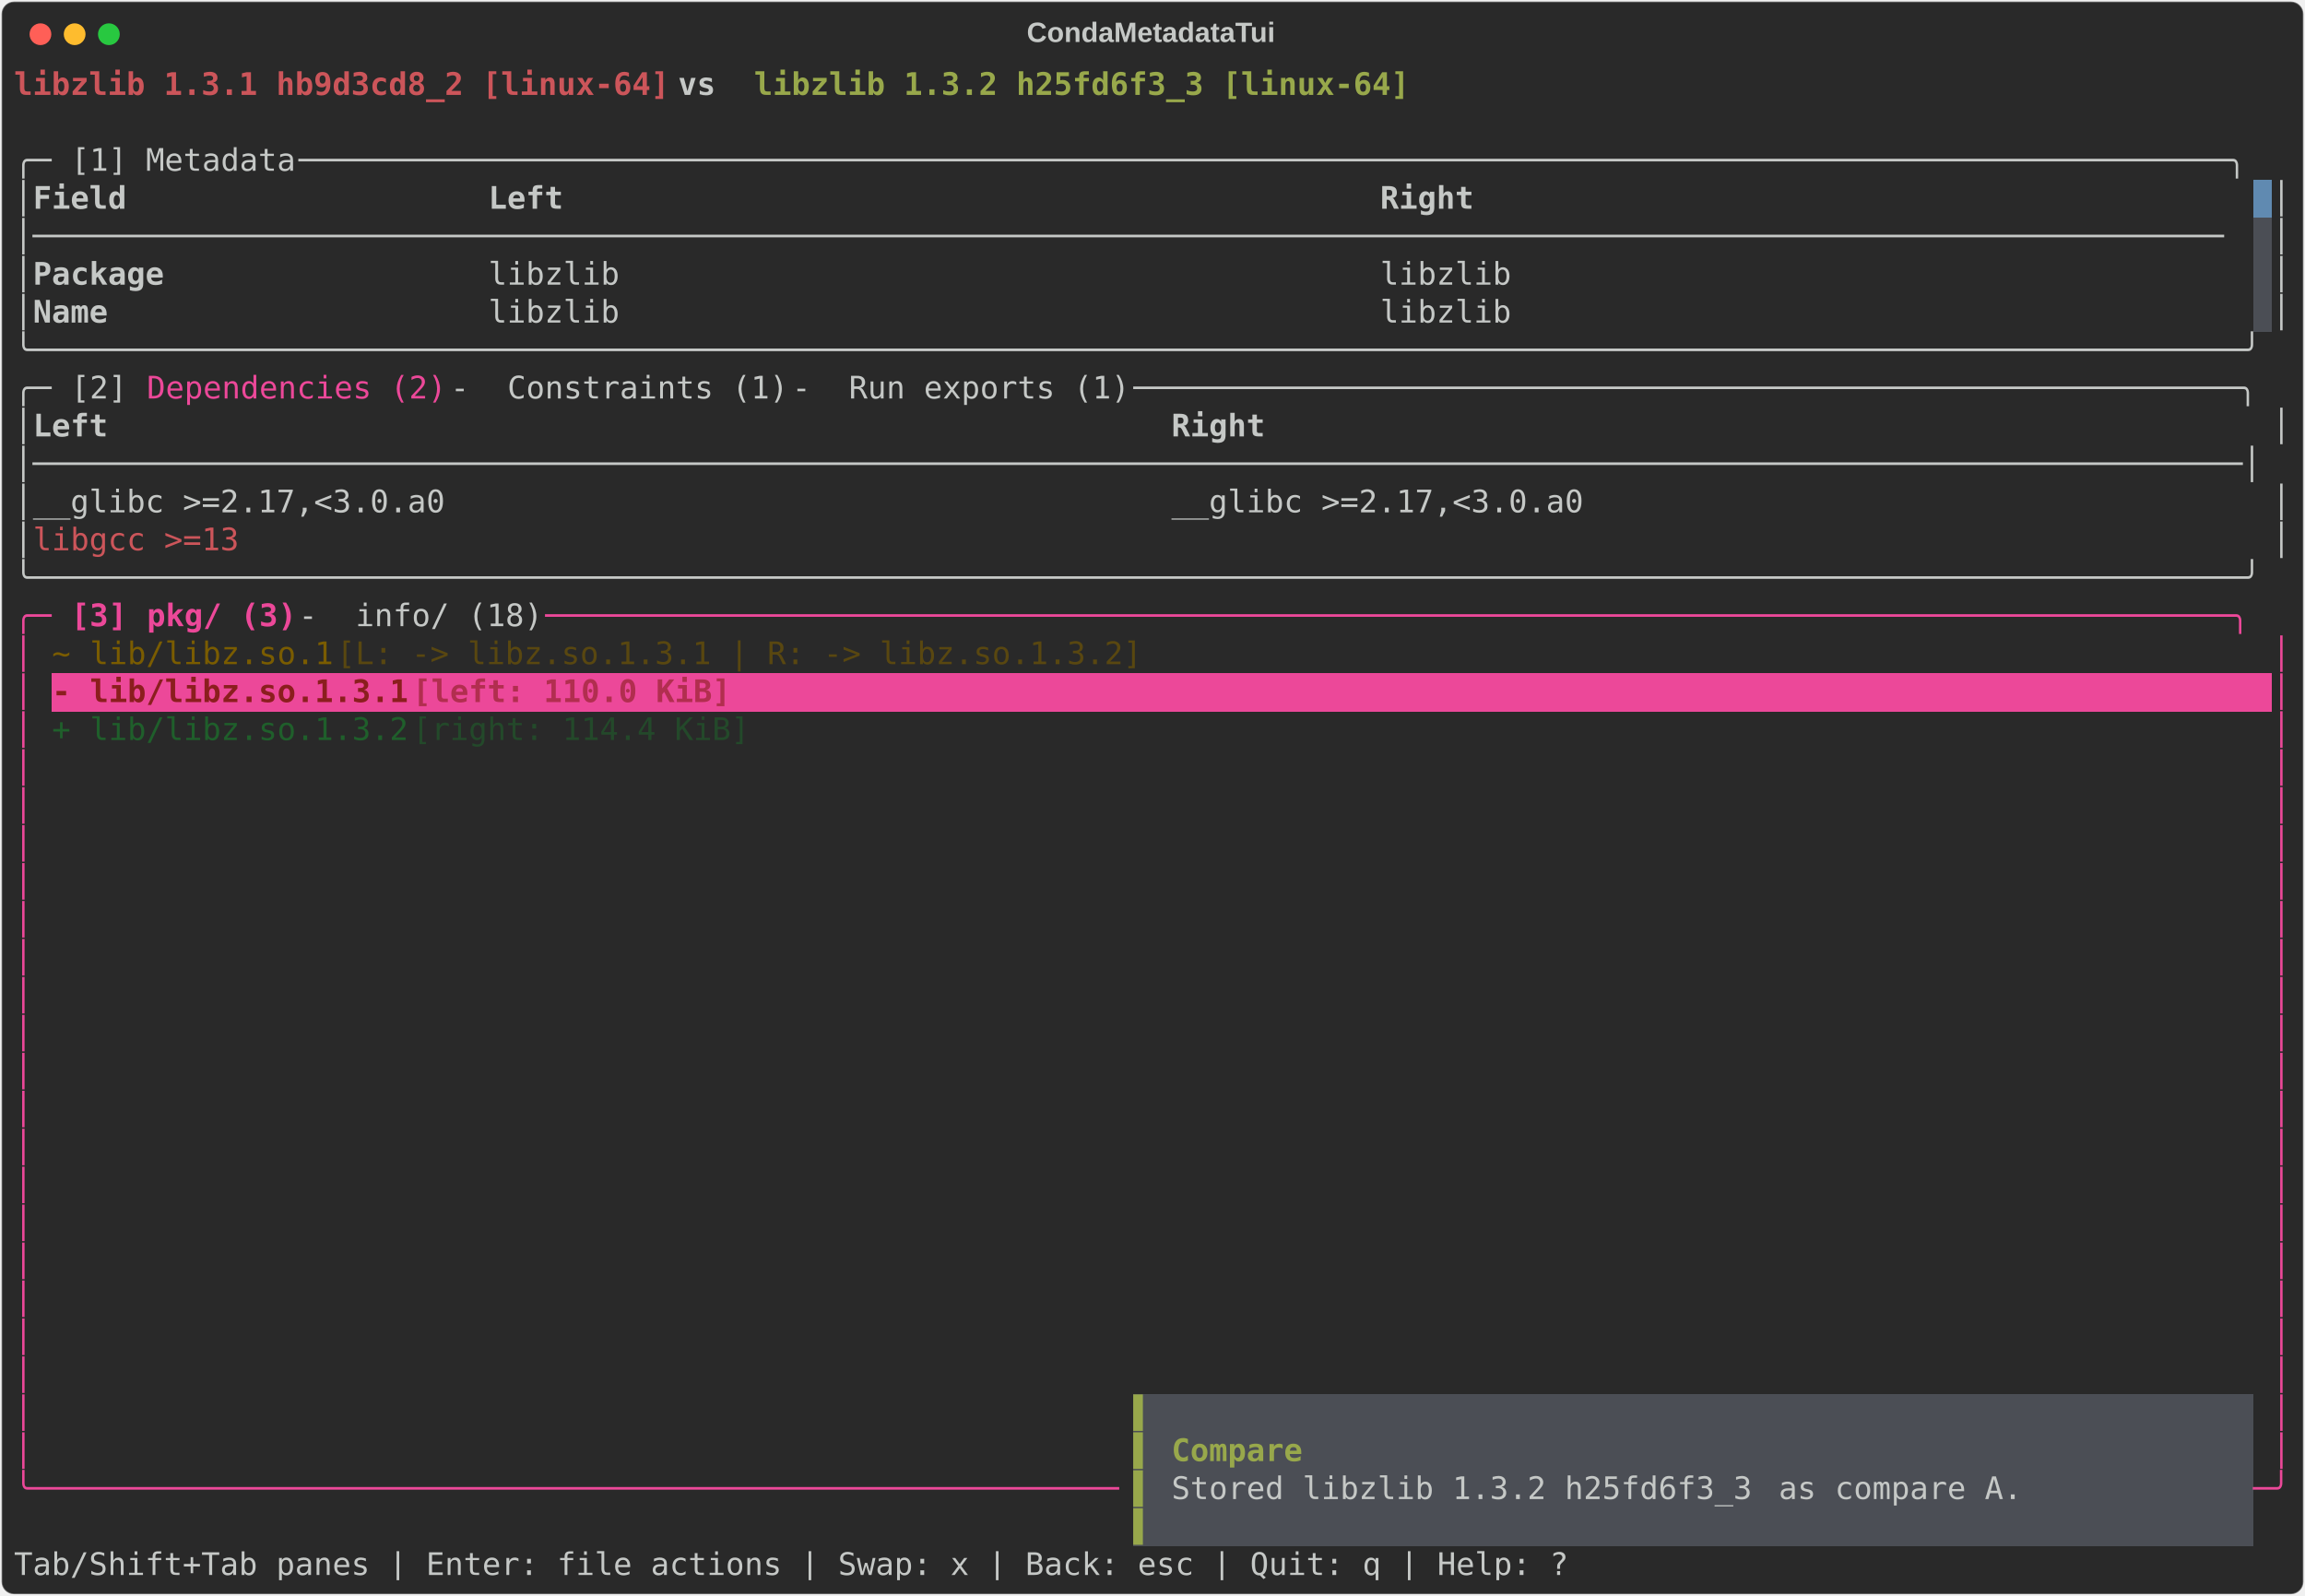
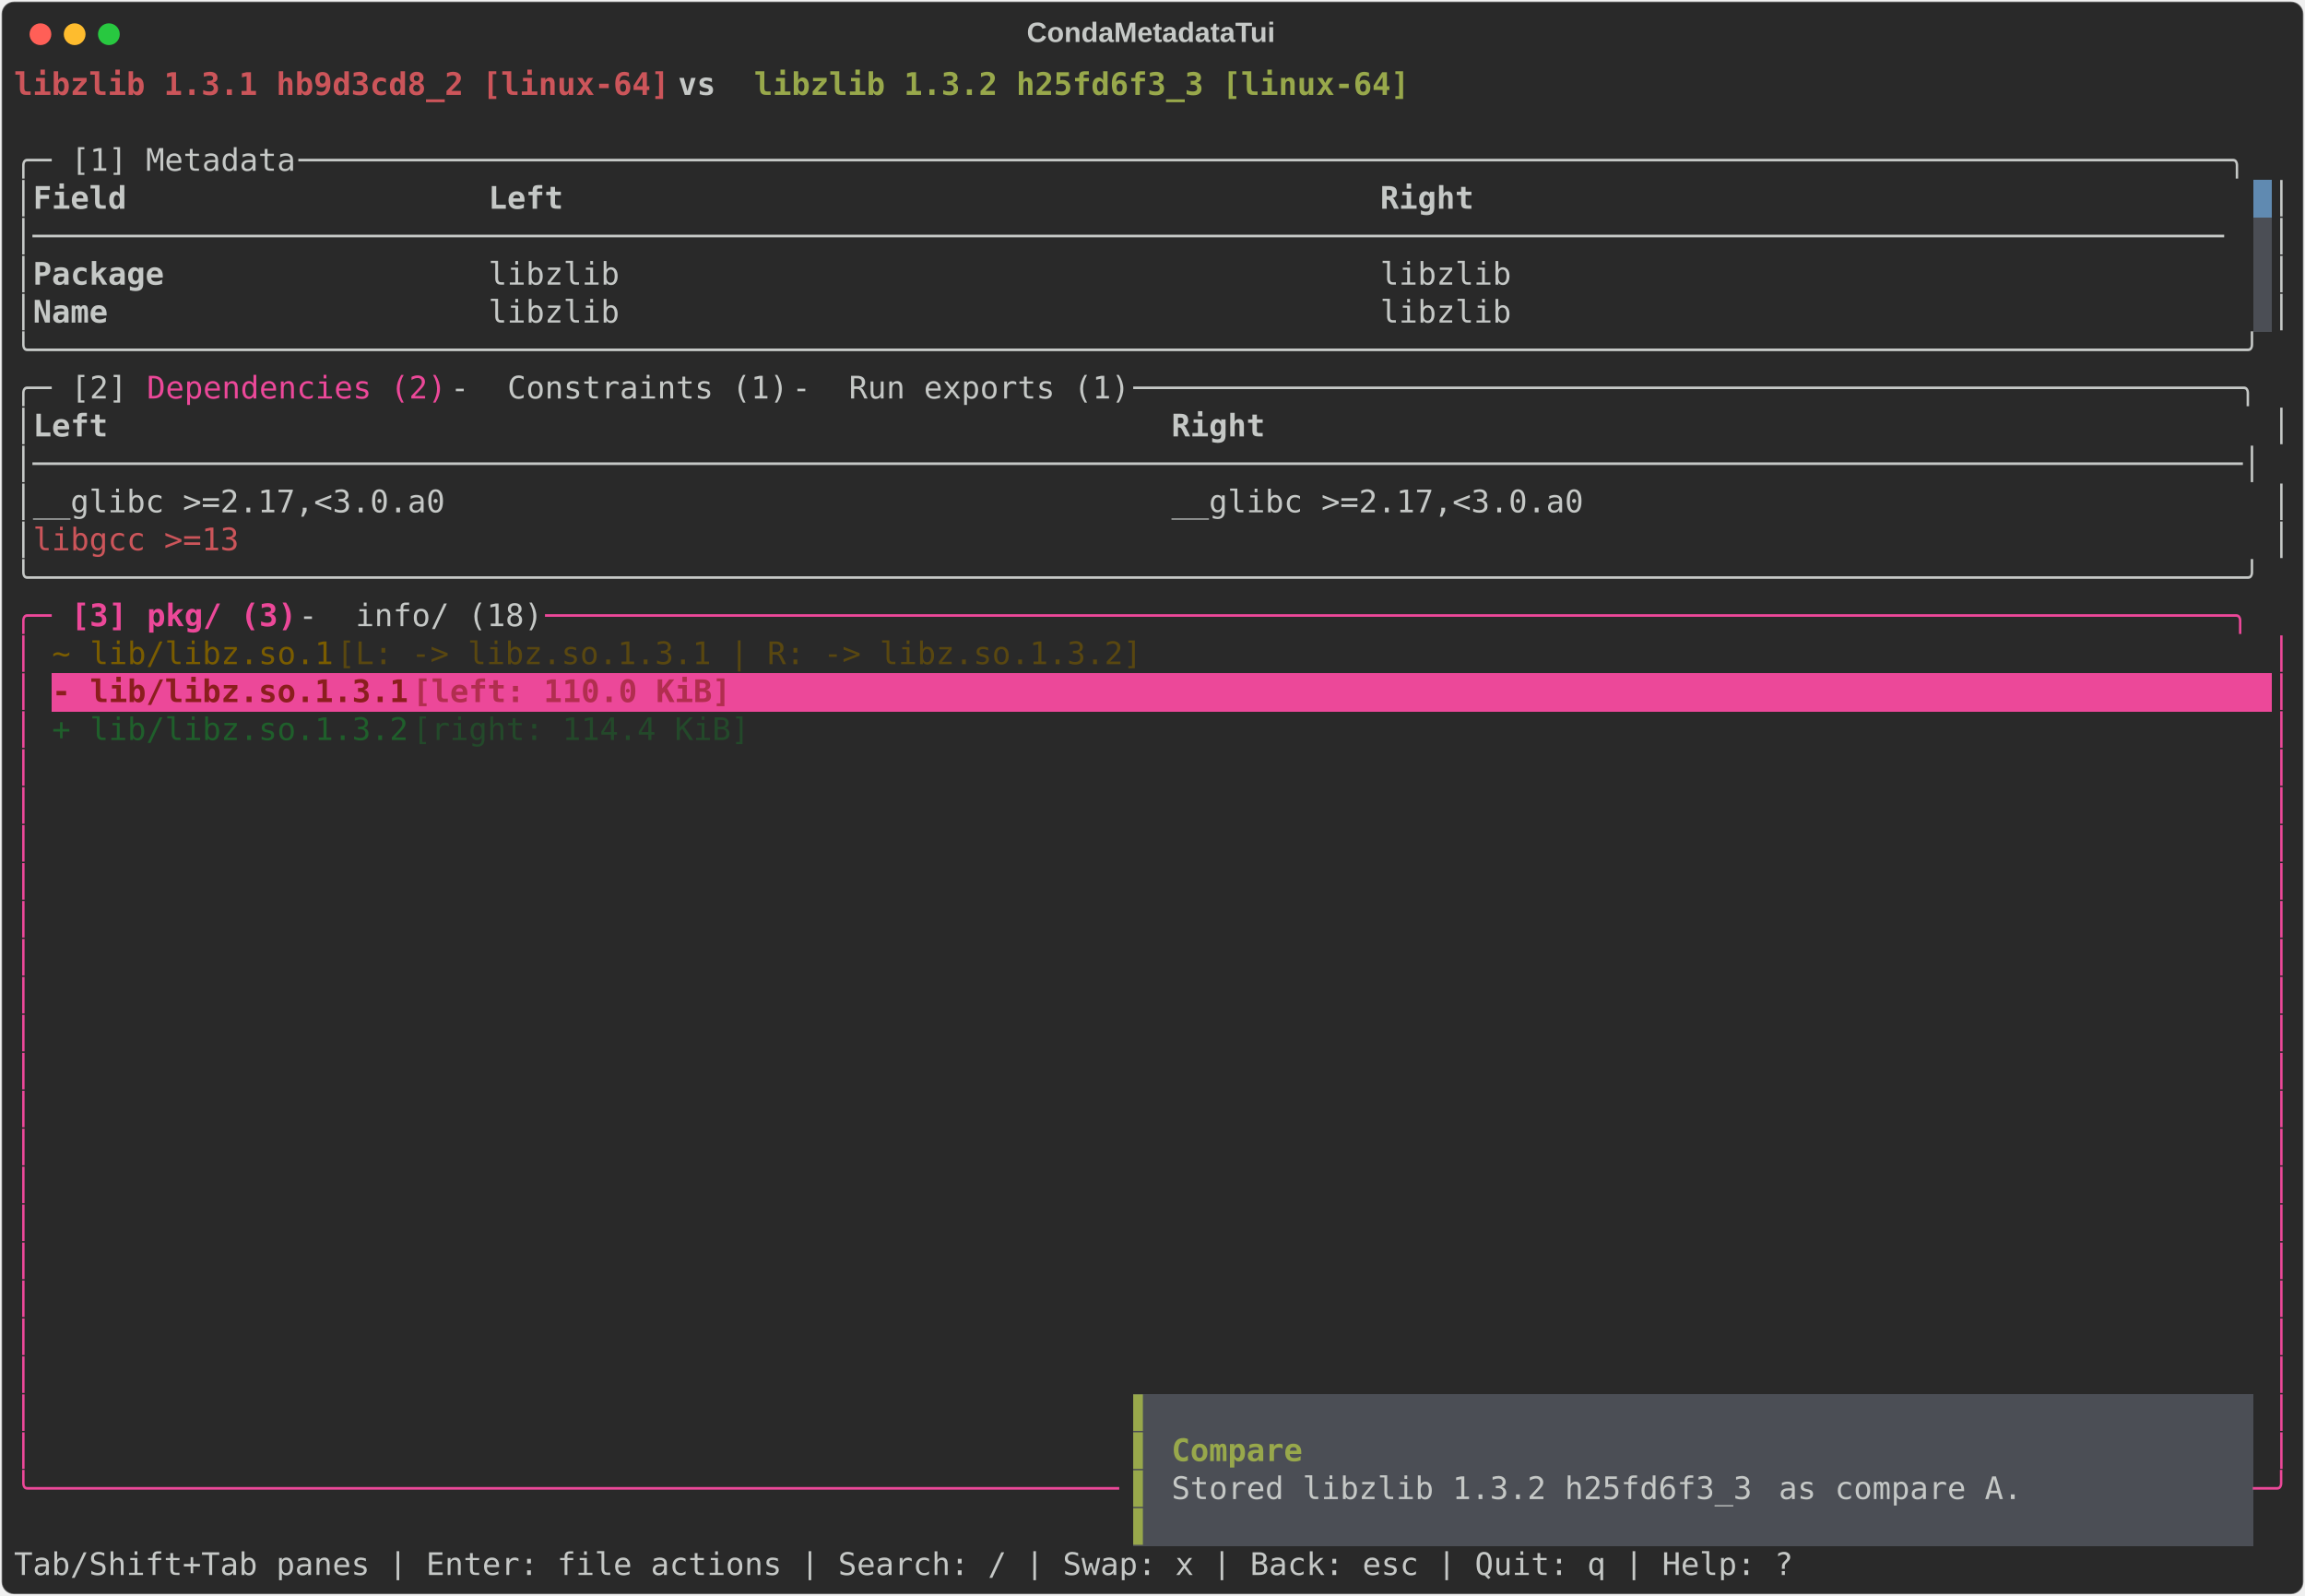
<svg xmlns="http://www.w3.org/2000/svg" class="rich-terminal" viewBox="0 0 1482 1026.0">
  <style>

    @font-face {
        font-family: "Fira Code";
        src: local("FiraCode-Regular"),
                url("https://cdnjs.cloudflare.com/ajax/libs/firacode/6.2.0/woff2/FiraCode-Regular.woff2") format("woff2"),
                url("https://cdnjs.cloudflare.com/ajax/libs/firacode/6.2.0/woff/FiraCode-Regular.woff") format("woff");
        font-style: normal;
        font-weight: 400;
    }
    @font-face {
        font-family: "Fira Code";
        src: local("FiraCode-Bold"),
                url("https://cdnjs.cloudflare.com/ajax/libs/firacode/6.2.0/woff2/FiraCode-Bold.woff2") format("woff2"),
                url("https://cdnjs.cloudflare.com/ajax/libs/firacode/6.2.0/woff/FiraCode-Bold.woff") format("woff");
        font-style: bold;
        font-weight: 700;
    }

    .terminal-matrix {
        font-family: Fira Code, monospace;
        font-size: 20px;
        line-height: 24.4px;
        font-variant-east-asian: full-width;
    }

    .terminal-title {
        font-size: 18px;
        font-weight: bold;
        font-family: arial;
    }

    .terminal-r1 { fill: #cc555a;font-weight: bold }
.terminal-r2 { fill: #c5c8c6;font-weight: bold }
.terminal-r3 { fill: #98a84b;font-weight: bold }
.terminal-r4 { fill: #c5c8c6 }
.terminal-r5 { fill: #292929 }
.terminal-r6 { fill: #ec4899 }
.terminal-r7 { fill: #cc555a }
.terminal-r8 { fill: #98a84b }
.terminal-r9 { fill: #ec4899;font-weight: bold }
.terminal-r10 { fill: #7a5c00 }
.terminal-r11 { fill: #594710 }
.terminal-r12 { fill: #8b1e1e;font-weight: bold }
.terminal-r13 { fill: #b12e4f;font-weight: bold }
.terminal-r14 { fill: #ffffff;font-weight: bold }
.terminal-r15 { fill: #1f5f2b }
.terminal-r16 { fill: #23492a }
    </style>
  <defs>
    <clipPath id="terminal-clip-terminal">
      <rect x="0" y="0" width="1463.0" height="975.0" />
    </clipPath>
    <clipPath id="terminal-line-0">
      <rect x="0" y="1.5" width="1464" height="24.65" />
    </clipPath>
    <clipPath id="terminal-line-1">
      <rect x="0" y="25.9" width="1464" height="24.65" />
    </clipPath>
    <clipPath id="terminal-line-2">
      <rect x="0" y="50.3" width="1464" height="24.65" />
    </clipPath>
    <clipPath id="terminal-line-3">
      <rect x="0" y="74.7" width="1464" height="24.65" />
    </clipPath>
    <clipPath id="terminal-line-4">
      <rect x="0" y="99.1" width="1464" height="24.65" />
    </clipPath>
    <clipPath id="terminal-line-5">
      <rect x="0" y="123.5" width="1464" height="24.65" />
    </clipPath>
    <clipPath id="terminal-line-6">
      <rect x="0" y="147.9" width="1464" height="24.65" />
    </clipPath>
    <clipPath id="terminal-line-7">
      <rect x="0" y="172.3" width="1464" height="24.65" />
    </clipPath>
    <clipPath id="terminal-line-8">
      <rect x="0" y="196.7" width="1464" height="24.65" />
    </clipPath>
    <clipPath id="terminal-line-9">
      <rect x="0" y="221.1" width="1464" height="24.65" />
    </clipPath>
    <clipPath id="terminal-line-10">
      <rect x="0" y="245.5" width="1464" height="24.65" />
    </clipPath>
    <clipPath id="terminal-line-11">
      <rect x="0" y="269.9" width="1464" height="24.65" />
    </clipPath>
    <clipPath id="terminal-line-12">
      <rect x="0" y="294.3" width="1464" height="24.65" />
    </clipPath>
    <clipPath id="terminal-line-13">
      <rect x="0" y="318.7" width="1464" height="24.65" />
    </clipPath>
    <clipPath id="terminal-line-14">
      <rect x="0" y="343.1" width="1464" height="24.65" />
    </clipPath>
    <clipPath id="terminal-line-15">
      <rect x="0" y="367.5" width="1464" height="24.65" />
    </clipPath>
    <clipPath id="terminal-line-16">
      <rect x="0" y="391.9" width="1464" height="24.65" />
    </clipPath>
    <clipPath id="terminal-line-17">
      <rect x="0" y="416.3" width="1464" height="24.65" />
    </clipPath>
    <clipPath id="terminal-line-18">
      <rect x="0" y="440.7" width="1464" height="24.65" />
    </clipPath>
    <clipPath id="terminal-line-19">
      <rect x="0" y="465.1" width="1464" height="24.65" />
    </clipPath>
    <clipPath id="terminal-line-20">
      <rect x="0" y="489.5" width="1464" height="24.65" />
    </clipPath>
    <clipPath id="terminal-line-21">
      <rect x="0" y="513.9" width="1464" height="24.65" />
    </clipPath>
    <clipPath id="terminal-line-22">
      <rect x="0" y="538.3" width="1464" height="24.65" />
    </clipPath>
    <clipPath id="terminal-line-23">
      <rect x="0" y="562.7" width="1464" height="24.65" />
    </clipPath>
    <clipPath id="terminal-line-24">
      <rect x="0" y="587.1" width="1464" height="24.65" />
    </clipPath>
    <clipPath id="terminal-line-25">
      <rect x="0" y="611.5" width="1464" height="24.65" />
    </clipPath>
    <clipPath id="terminal-line-26">
      <rect x="0" y="635.9" width="1464" height="24.65" />
    </clipPath>
    <clipPath id="terminal-line-27">
      <rect x="0" y="660.3" width="1464" height="24.65" />
    </clipPath>
    <clipPath id="terminal-line-28">
      <rect x="0" y="684.7" width="1464" height="24.65" />
    </clipPath>
    <clipPath id="terminal-line-29">
      <rect x="0" y="709.1" width="1464" height="24.65" />
    </clipPath>
    <clipPath id="terminal-line-30">
      <rect x="0" y="733.5" width="1464" height="24.65" />
    </clipPath>
    <clipPath id="terminal-line-31">
      <rect x="0" y="757.9" width="1464" height="24.65" />
    </clipPath>
    <clipPath id="terminal-line-32">
      <rect x="0" y="782.3" width="1464" height="24.65" />
    </clipPath>
    <clipPath id="terminal-line-33">
      <rect x="0" y="806.7" width="1464" height="24.65" />
    </clipPath>
    <clipPath id="terminal-line-34">
      <rect x="0" y="831.1" width="1464" height="24.65" />
    </clipPath>
    <clipPath id="terminal-line-35">
      <rect x="0" y="855.5" width="1464" height="24.65" />
    </clipPath>
    <clipPath id="terminal-line-36">
      <rect x="0" y="879.9" width="1464" height="24.65" />
    </clipPath>
    <clipPath id="terminal-line-37">
      <rect x="0" y="904.3" width="1464" height="24.65" />
    </clipPath>
    <clipPath id="terminal-line-38">
      <rect x="0" y="928.7" width="1464" height="24.65" />
    </clipPath>
  </defs>
  <rect fill="#292929" stroke="rgba(255,255,255,0.35)" stroke-width="1" x="1" y="1" width="1480" height="1024" rx="8" />
  <text class="terminal-title" fill="#c5c8c6" text-anchor="middle" x="740" y="27">CondaMetadataTui</text>
  <g transform="translate(26,22)">
    <circle cx="0" cy="0" r="7" fill="#ff5f57" />
    <circle cx="22" cy="0" r="7" fill="#febc2e" />
    <circle cx="44" cy="0" r="7" fill="#28c840" />
  </g>
  <g transform="translate(9, 41)" clip-path="url(#terminal-clip-terminal)">
    <rect fill="#608ab1" x="1439.6" y="74.7" width="12.2" height="24.65" shape-rendering="crispEdges" />
    <rect fill="#4b4e55" x="1439.6" y="99.1" width="12.2" height="24.65" shape-rendering="crispEdges" />
    <rect fill="#4b4e55" x="1439.6" y="123.5" width="12.2" height="24.65" shape-rendering="crispEdges" />
    <rect fill="#4b4e55" x="1439.6" y="147.9" width="12.2" height="24.65" shape-rendering="crispEdges" />
    <rect fill="#ec4899" x="24.4" y="391.9" width="24.4" height="24.65" shape-rendering="crispEdges" />
    <rect fill="#ec4899" x="48.8" y="391.9" width="207.4" height="24.65" shape-rendering="crispEdges" />
    <rect fill="#ec4899" x="256.2" y="391.9" width="219.6" height="24.65" shape-rendering="crispEdges" />
    <rect fill="#ec4899" x="475.8" y="391.9" width="976" height="24.65" shape-rendering="crispEdges" />
    <rect fill="#4b4e55" x="719.8" y="855.5" width="12.2" height="24.65" shape-rendering="crispEdges" />
    <rect fill="#4b4e55" x="732" y="855.5" width="707.6" height="24.65" shape-rendering="crispEdges" />
    <rect fill="#4b4e55" x="719.8" y="879.9" width="12.2" height="24.65" shape-rendering="crispEdges" />
    <rect fill="#4b4e55" x="732" y="879.9" width="12.2" height="24.65" shape-rendering="crispEdges" />
    <rect fill="#4b4e55" x="744.2" y="879.9" width="85.4" height="24.65" shape-rendering="crispEdges" />
    <rect fill="#4b4e55" x="829.6" y="879.9" width="610" height="24.65" shape-rendering="crispEdges" />
    <rect fill="#4b4e55" x="719.8" y="904.3" width="12.2" height="24.65" shape-rendering="crispEdges" />
    <rect fill="#4b4e55" x="732" y="904.3" width="12.2" height="24.65" shape-rendering="crispEdges" />
    <rect fill="#4b4e55" x="744.2" y="904.3" width="390.4" height="24.65" shape-rendering="crispEdges" />
    <rect fill="#4b4e55" x="1134.6" y="904.3" width="170.8" height="24.65" shape-rendering="crispEdges" />
    <rect fill="#4b4e55" x="1305.4" y="904.3" width="134.2" height="24.65" shape-rendering="crispEdges" />
    <rect fill="#4b4e55" x="719.8" y="928.7" width="12.2" height="24.65" shape-rendering="crispEdges" />
    <rect fill="#4b4e55" x="732" y="928.7" width="707.6" height="24.65" shape-rendering="crispEdges" />
    <g class="terminal-matrix">
      <text class="terminal-r1" x="0" y="20" textLength="427" clip-path="url(#terminal-line-0)">libzlib 1.3.1 hb9d3cd8_2 [linux-64]</text>
      <text class="terminal-r2" x="427" y="20" textLength="48.8" clip-path="url(#terminal-line-0)"> vs </text>
      <text class="terminal-r3" x="475.8" y="20" textLength="427" clip-path="url(#terminal-line-0)">libzlib 1.3.2 h25fd6f3_3 [linux-64]</text>
      <text class="terminal-r4" x="1464" y="20" textLength="12.2" clip-path="url(#terminal-line-0)">
</text>
      <text class="terminal-r4" x="1464" y="44.4" textLength="12.2" clip-path="url(#terminal-line-1)">
</text>
      <text class="terminal-r4" x="0" y="68.8" textLength="36.6" clip-path="url(#terminal-line-2)">╭─ </text>
      <text class="terminal-r4" x="36.6" y="68.8" textLength="146.4" clip-path="url(#terminal-line-2)">[1] Metadata</text>
      <text class="terminal-r4" x="183" y="68.8" textLength="1281" clip-path="url(#terminal-line-2)"> ───────────────────────────────────────────────────────────────────────────────────────────────────────╮</text>
      <text class="terminal-r4" x="1464" y="68.8" textLength="12.2" clip-path="url(#terminal-line-2)">
</text>
      <text class="terminal-r4" x="0" y="93.2" textLength="12.2" clip-path="url(#terminal-line-3)">│</text>
      <text class="terminal-r2" x="12.2" y="93.2" textLength="280.6" clip-path="url(#terminal-line-3)">Field                  </text>
      <text class="terminal-r2" x="305" y="93.2" textLength="561.2" clip-path="url(#terminal-line-3)">Left                                          </text>
      <text class="terminal-r2" x="878.4" y="93.2" textLength="561.2" clip-path="url(#terminal-line-3)">Right                                         </text>
      <text class="terminal-r4" x="1451.8" y="93.2" textLength="12.2" clip-path="url(#terminal-line-3)">│</text>
      <text class="terminal-r4" x="1464" y="93.2" textLength="12.2" clip-path="url(#terminal-line-3)">
</text>
      <text class="terminal-r4" x="0" y="117.6" textLength="1439.6" clip-path="url(#terminal-line-4)">│─────────────────────────────────────────────────────────────────────────────────────────────────────────────────────</text>
      <text class="terminal-r4" x="1451.8" y="117.6" textLength="12.2" clip-path="url(#terminal-line-4)">│</text>
      <text class="terminal-r4" x="1464" y="117.6" textLength="12.2" clip-path="url(#terminal-line-4)">
</text>
      <text class="terminal-r4" x="0" y="142" textLength="12.2" clip-path="url(#terminal-line-5)">│</text>
      <text class="terminal-r2" x="12.2" y="142" textLength="280.6" clip-path="url(#terminal-line-5)">Package                </text>
      <text class="terminal-r4" x="305" y="142" textLength="549" clip-path="url(#terminal-line-5)">libzlib                                      </text>
      <text class="terminal-r4" x="878.4" y="142" textLength="561.2" clip-path="url(#terminal-line-5)">libzlib                                       </text>
      <text class="terminal-r4" x="1451.8" y="142" textLength="12.2" clip-path="url(#terminal-line-5)">│</text>
      <text class="terminal-r4" x="1464" y="142" textLength="12.2" clip-path="url(#terminal-line-5)">
</text>
      <text class="terminal-r4" x="0" y="166.4" textLength="12.2" clip-path="url(#terminal-line-6)">│</text>
      <text class="terminal-r2" x="12.2" y="166.4" textLength="280.6" clip-path="url(#terminal-line-6)">Name                   </text>
      <text class="terminal-r4" x="305" y="166.4" textLength="549" clip-path="url(#terminal-line-6)">libzlib                                      </text>
      <text class="terminal-r4" x="878.4" y="166.4" textLength="561.2" clip-path="url(#terminal-line-6)">libzlib                                       </text>
      <text class="terminal-r4" x="1451.8" y="166.4" textLength="12.2" clip-path="url(#terminal-line-6)">│</text>
      <text class="terminal-r4" x="1464" y="166.4" textLength="12.2" clip-path="url(#terminal-line-6)">
</text>
      <text class="terminal-r4" x="0" y="190.8" textLength="1464" clip-path="url(#terminal-line-7)">╰──────────────────────────────────────────────────────────────────────────────────────────────────────────────────────╯</text>
      <text class="terminal-r4" x="1464" y="190.8" textLength="12.2" clip-path="url(#terminal-line-7)">
</text>
      <text class="terminal-r4" x="0" y="215.2" textLength="36.6" clip-path="url(#terminal-line-8)">╭─ </text>
      <text class="terminal-r4" x="36.6" y="215.2" textLength="48.8" clip-path="url(#terminal-line-8)">[2] </text>
      <text class="terminal-r6" x="85.4" y="215.2" textLength="195.2" clip-path="url(#terminal-line-8)">Dependencies (2)</text>
      <text class="terminal-r4" x="280.6" y="215.2" textLength="36.6" clip-path="url(#terminal-line-8)"> - </text>
      <text class="terminal-r4" x="317.2" y="215.2" textLength="183" clip-path="url(#terminal-line-8)">Constraints (1)</text>
      <text class="terminal-r4" x="500.2" y="215.2" textLength="36.6" clip-path="url(#terminal-line-8)"> - </text>
      <text class="terminal-r4" x="536.8" y="215.2" textLength="183" clip-path="url(#terminal-line-8)">Run exports (1)</text>
      <text class="terminal-r4" x="719.8" y="215.2" textLength="744.2" clip-path="url(#terminal-line-8)"> ───────────────────────────────────────────────────────────╮</text>
      <text class="terminal-r4" x="1464" y="215.2" textLength="12.2" clip-path="url(#terminal-line-8)">
</text>
      <text class="terminal-r4" x="0" y="239.6" textLength="12.2" clip-path="url(#terminal-line-9)">│</text>
      <text class="terminal-r2" x="12.2" y="239.6" textLength="719.8" clip-path="url(#terminal-line-9)">Left                                                       </text>
      <text class="terminal-r2" x="744.2" y="239.6" textLength="707.6" clip-path="url(#terminal-line-9)">Right                                                     </text>
      <text class="terminal-r4" x="1451.8" y="239.6" textLength="12.2" clip-path="url(#terminal-line-9)">│</text>
      <text class="terminal-r4" x="1464" y="239.6" textLength="12.2" clip-path="url(#terminal-line-9)">
</text>
      <text class="terminal-r4" x="0" y="264" textLength="1464" clip-path="url(#terminal-line-10)">│──────────────────────────────────────────────────────────────────────────────────────────────────────────────────────│</text>
      <text class="terminal-r4" x="1464" y="264" textLength="12.2" clip-path="url(#terminal-line-10)">
</text>
      <text class="terminal-r4" x="0" y="288.4" textLength="12.2" clip-path="url(#terminal-line-11)">│</text>
      <text class="terminal-r4" x="12.2" y="288.4" textLength="707.6" clip-path="url(#terminal-line-11)">__glibc &gt;=2.17,&lt;3.0.a0                                    </text>
      <text class="terminal-r4" x="744.2" y="288.4" textLength="707.6" clip-path="url(#terminal-line-11)">__glibc &gt;=2.17,&lt;3.0.a0                                    </text>
      <text class="terminal-r4" x="1451.8" y="288.4" textLength="12.2" clip-path="url(#terminal-line-11)">│</text>
      <text class="terminal-r4" x="1464" y="288.4" textLength="12.2" clip-path="url(#terminal-line-11)">
</text>
      <text class="terminal-r4" x="0" y="312.8" textLength="12.2" clip-path="url(#terminal-line-12)">│</text>
      <text class="terminal-r7" x="12.2" y="312.8" textLength="707.6" clip-path="url(#terminal-line-12)">libgcc &gt;=13                                               </text>
      <text class="terminal-r4" x="1451.8" y="312.8" textLength="12.2" clip-path="url(#terminal-line-12)">│</text>
      <text class="terminal-r4" x="1464" y="312.8" textLength="12.2" clip-path="url(#terminal-line-12)">
</text>
      <text class="terminal-r4" x="0" y="337.2" textLength="1464" clip-path="url(#terminal-line-13)">╰──────────────────────────────────────────────────────────────────────────────────────────────────────────────────────╯</text>
      <text class="terminal-r4" x="1464" y="337.2" textLength="12.2" clip-path="url(#terminal-line-13)">
</text>
      <text class="terminal-r6" x="0" y="361.6" textLength="36.6" clip-path="url(#terminal-line-14)">╭─ </text>
      <text class="terminal-r9" x="36.6" y="361.6" textLength="48.8" clip-path="url(#terminal-line-14)">[3] </text>
      <text class="terminal-r9" x="85.4" y="361.6" textLength="97.6" clip-path="url(#terminal-line-14)">pkg/ (3)</text>
      <text class="terminal-r4" x="183" y="361.6" textLength="36.6" clip-path="url(#terminal-line-14)"> - </text>
      <text class="terminal-r4" x="219.6" y="361.6" textLength="122" clip-path="url(#terminal-line-14)">info/ (18)</text>
      <text class="terminal-r6" x="341.6" y="361.6" textLength="1122.4" clip-path="url(#terminal-line-14)"> ──────────────────────────────────────────────────────────────────────────────────────────╮</text>
      <text class="terminal-r4" x="1464" y="361.6" textLength="12.2" clip-path="url(#terminal-line-14)">
</text>
      <text class="terminal-r6" x="0" y="386" textLength="12.2" clip-path="url(#terminal-line-15)">│</text>
      <text class="terminal-r10" x="24.4" y="386" textLength="24.4" clip-path="url(#terminal-line-15)">~ </text>
      <text class="terminal-r10" x="48.8" y="386" textLength="158.6" clip-path="url(#terminal-line-15)">lib/libz.so.1</text>
      <text class="terminal-r11" x="207.4" y="386" textLength="536.8" clip-path="url(#terminal-line-15)"> [L: -&gt; libz.so.1.3.1 | R: -&gt; libz.so.1.3.2]</text>
      <text class="terminal-r6" x="1451.8" y="386" textLength="12.2" clip-path="url(#terminal-line-15)">│</text>
      <text class="terminal-r4" x="1464" y="386" textLength="12.2" clip-path="url(#terminal-line-15)">
</text>
      <text class="terminal-r6" x="0" y="410.4" textLength="12.2" clip-path="url(#terminal-line-16)">│</text>
      <text class="terminal-r12" x="24.4" y="410.4" textLength="24.4" clip-path="url(#terminal-line-16)">- </text>
      <text class="terminal-r12" x="48.8" y="410.4" textLength="207.4" clip-path="url(#terminal-line-16)">lib/libz.so.1.3.1</text>
      <text class="terminal-r13" x="256.2" y="410.4" textLength="219.6" clip-path="url(#terminal-line-16)"> [left: 110.0 KiB]</text>
      <text class="terminal-r6" x="1451.8" y="410.4" textLength="12.2" clip-path="url(#terminal-line-16)">│</text>
      <text class="terminal-r4" x="1464" y="410.4" textLength="12.2" clip-path="url(#terminal-line-16)">
</text>
      <text class="terminal-r6" x="0" y="434.8" textLength="12.2" clip-path="url(#terminal-line-17)">│</text>
      <text class="terminal-r15" x="24.4" y="434.8" textLength="24.4" clip-path="url(#terminal-line-17)">+ </text>
      <text class="terminal-r15" x="48.8" y="434.8" textLength="207.4" clip-path="url(#terminal-line-17)">lib/libz.so.1.3.2</text>
      <text class="terminal-r16" x="256.2" y="434.8" textLength="231.8" clip-path="url(#terminal-line-17)"> [right: 114.4 KiB]</text>
      <text class="terminal-r6" x="1451.8" y="434.8" textLength="12.2" clip-path="url(#terminal-line-17)">│</text>
      <text class="terminal-r4" x="1464" y="434.8" textLength="12.2" clip-path="url(#terminal-line-17)">
</text>
      <text class="terminal-r6" x="0" y="459.2" textLength="12.2" clip-path="url(#terminal-line-18)">│</text>
      <text class="terminal-r6" x="1451.8" y="459.2" textLength="12.2" clip-path="url(#terminal-line-18)">│</text>
      <text class="terminal-r4" x="1464" y="459.2" textLength="12.2" clip-path="url(#terminal-line-18)">
</text>
      <text class="terminal-r6" x="0" y="483.6" textLength="12.2" clip-path="url(#terminal-line-19)">│</text>
      <text class="terminal-r6" x="1451.8" y="483.6" textLength="12.2" clip-path="url(#terminal-line-19)">│</text>
      <text class="terminal-r4" x="1464" y="483.6" textLength="12.2" clip-path="url(#terminal-line-19)">
</text>
      <text class="terminal-r6" x="0" y="508" textLength="12.2" clip-path="url(#terminal-line-20)">│</text>
      <text class="terminal-r6" x="1451.8" y="508" textLength="12.2" clip-path="url(#terminal-line-20)">│</text>
      <text class="terminal-r4" x="1464" y="508" textLength="12.2" clip-path="url(#terminal-line-20)">
</text>
      <text class="terminal-r6" x="0" y="532.4" textLength="12.2" clip-path="url(#terminal-line-21)">│</text>
      <text class="terminal-r6" x="1451.8" y="532.4" textLength="12.2" clip-path="url(#terminal-line-21)">│</text>
      <text class="terminal-r4" x="1464" y="532.4" textLength="12.2" clip-path="url(#terminal-line-21)">
</text>
      <text class="terminal-r6" x="0" y="556.8" textLength="12.2" clip-path="url(#terminal-line-22)">│</text>
      <text class="terminal-r6" x="1451.8" y="556.8" textLength="12.2" clip-path="url(#terminal-line-22)">│</text>
      <text class="terminal-r4" x="1464" y="556.8" textLength="12.2" clip-path="url(#terminal-line-22)">
</text>
      <text class="terminal-r6" x="0" y="581.2" textLength="12.2" clip-path="url(#terminal-line-23)">│</text>
      <text class="terminal-r6" x="1451.8" y="581.2" textLength="12.2" clip-path="url(#terminal-line-23)">│</text>
      <text class="terminal-r4" x="1464" y="581.2" textLength="12.2" clip-path="url(#terminal-line-23)">
</text>
      <text class="terminal-r6" x="0" y="605.6" textLength="12.2" clip-path="url(#terminal-line-24)">│</text>
      <text class="terminal-r6" x="1451.8" y="605.6" textLength="12.2" clip-path="url(#terminal-line-24)">│</text>
      <text class="terminal-r4" x="1464" y="605.6" textLength="12.2" clip-path="url(#terminal-line-24)">
</text>
      <text class="terminal-r6" x="0" y="630" textLength="12.2" clip-path="url(#terminal-line-25)">│</text>
      <text class="terminal-r6" x="1451.8" y="630" textLength="12.2" clip-path="url(#terminal-line-25)">│</text>
      <text class="terminal-r4" x="1464" y="630" textLength="12.2" clip-path="url(#terminal-line-25)">
</text>
      <text class="terminal-r6" x="0" y="654.4" textLength="12.2" clip-path="url(#terminal-line-26)">│</text>
      <text class="terminal-r6" x="1451.8" y="654.4" textLength="12.2" clip-path="url(#terminal-line-26)">│</text>
      <text class="terminal-r4" x="1464" y="654.4" textLength="12.2" clip-path="url(#terminal-line-26)">
</text>
      <text class="terminal-r6" x="0" y="678.8" textLength="12.2" clip-path="url(#terminal-line-27)">│</text>
      <text class="terminal-r6" x="1451.8" y="678.8" textLength="12.2" clip-path="url(#terminal-line-27)">│</text>
      <text class="terminal-r4" x="1464" y="678.8" textLength="12.2" clip-path="url(#terminal-line-27)">
</text>
      <text class="terminal-r6" x="0" y="703.2" textLength="12.2" clip-path="url(#terminal-line-28)">│</text>
      <text class="terminal-r6" x="1451.8" y="703.2" textLength="12.2" clip-path="url(#terminal-line-28)">│</text>
      <text class="terminal-r4" x="1464" y="703.2" textLength="12.2" clip-path="url(#terminal-line-28)">
</text>
      <text class="terminal-r6" x="0" y="727.6" textLength="12.2" clip-path="url(#terminal-line-29)">│</text>
      <text class="terminal-r6" x="1451.8" y="727.6" textLength="12.2" clip-path="url(#terminal-line-29)">│</text>
      <text class="terminal-r4" x="1464" y="727.6" textLength="12.2" clip-path="url(#terminal-line-29)">
</text>
      <text class="terminal-r6" x="0" y="752" textLength="12.2" clip-path="url(#terminal-line-30)">│</text>
      <text class="terminal-r6" x="1451.8" y="752" textLength="12.2" clip-path="url(#terminal-line-30)">│</text>
      <text class="terminal-r4" x="1464" y="752" textLength="12.2" clip-path="url(#terminal-line-30)">
</text>
      <text class="terminal-r6" x="0" y="776.4" textLength="12.2" clip-path="url(#terminal-line-31)">│</text>
      <text class="terminal-r6" x="1451.8" y="776.4" textLength="12.2" clip-path="url(#terminal-line-31)">│</text>
      <text class="terminal-r4" x="1464" y="776.4" textLength="12.2" clip-path="url(#terminal-line-31)">
</text>
      <text class="terminal-r6" x="0" y="800.8" textLength="12.2" clip-path="url(#terminal-line-32)">│</text>
      <text class="terminal-r6" x="1451.8" y="800.8" textLength="12.2" clip-path="url(#terminal-line-32)">│</text>
      <text class="terminal-r4" x="1464" y="800.8" textLength="12.2" clip-path="url(#terminal-line-32)">
</text>
      <text class="terminal-r6" x="0" y="825.2" textLength="12.2" clip-path="url(#terminal-line-33)">│</text>
      <text class="terminal-r6" x="1451.8" y="825.2" textLength="12.2" clip-path="url(#terminal-line-33)">│</text>
      <text class="terminal-r4" x="1464" y="825.2" textLength="12.2" clip-path="url(#terminal-line-33)">
</text>
      <text class="terminal-r6" x="0" y="849.6" textLength="12.2" clip-path="url(#terminal-line-34)">│</text>
      <text class="terminal-r6" x="1451.8" y="849.6" textLength="12.2" clip-path="url(#terminal-line-34)">│</text>
      <text class="terminal-r4" x="1464" y="849.6" textLength="12.2" clip-path="url(#terminal-line-34)">
</text>
      <text class="terminal-r6" x="0" y="874" textLength="12.2" clip-path="url(#terminal-line-35)">│</text>
      <text class="terminal-r8" x="719.8" y="874" textLength="12.2" clip-path="url(#terminal-line-35)">▌</text>
      <text class="terminal-r6" x="1451.8" y="874" textLength="12.2" clip-path="url(#terminal-line-35)">│</text>
      <text class="terminal-r4" x="1464" y="874" textLength="12.2" clip-path="url(#terminal-line-35)">
</text>
      <text class="terminal-r6" x="0" y="898.4" textLength="12.2" clip-path="url(#terminal-line-36)">│</text>
      <text class="terminal-r8" x="719.8" y="898.4" textLength="12.2" clip-path="url(#terminal-line-36)">▌</text>
      <text class="terminal-r3" x="744.2" y="898.4" textLength="85.4" clip-path="url(#terminal-line-36)">Compare</text>
      <text class="terminal-r6" x="1451.8" y="898.4" textLength="12.2" clip-path="url(#terminal-line-36)">│</text>
      <text class="terminal-r4" x="1464" y="898.4" textLength="12.2" clip-path="url(#terminal-line-36)">
</text>
      <text class="terminal-r6" x="0" y="922.8" textLength="719.8" clip-path="url(#terminal-line-37)">╰──────────────────────────────────────────────────────────</text>
      <text class="terminal-r8" x="719.8" y="922.8" textLength="12.2" clip-path="url(#terminal-line-37)">▌</text>
      <text class="terminal-r4" x="744.2" y="922.8" textLength="390.4" clip-path="url(#terminal-line-37)">Stored libzlib 1.3.2 h25fd6f3_3 </text>
      <text class="terminal-r4" x="1134.6" y="922.8" textLength="170.8" clip-path="url(#terminal-line-37)"> as compare A.</text>
      <text class="terminal-r6" x="1439.6" y="922.8" textLength="24.4" clip-path="url(#terminal-line-37)">─╯</text>
      <text class="terminal-r4" x="1464" y="922.8" textLength="12.2" clip-path="url(#terminal-line-37)">
</text>
      <text class="terminal-r8" x="719.8" y="947.2" textLength="12.2" clip-path="url(#terminal-line-38)">▌</text>
      <text class="terminal-r4" x="1464" y="947.2" textLength="12.2" clip-path="url(#terminal-line-38)">
</text>
-       <text class="terminal-r4" x="0" y="971.6" textLength="1012.6" clip-path="url(#terminal-line-39)">Tab/Shift+Tab panes | Enter: file actions | Swap: x | Back: esc | Quit: q | Help: ?</text>
+       <text class="terminal-r4" x="0" y="971.6" textLength="1159" clip-path="url(#terminal-line-39)">Tab/Shift+Tab panes | Enter: file actions | Search: / | Swap: x | Back: esc | Quit: q | Help: ?</text>
    </g>
  </g>
</svg>
